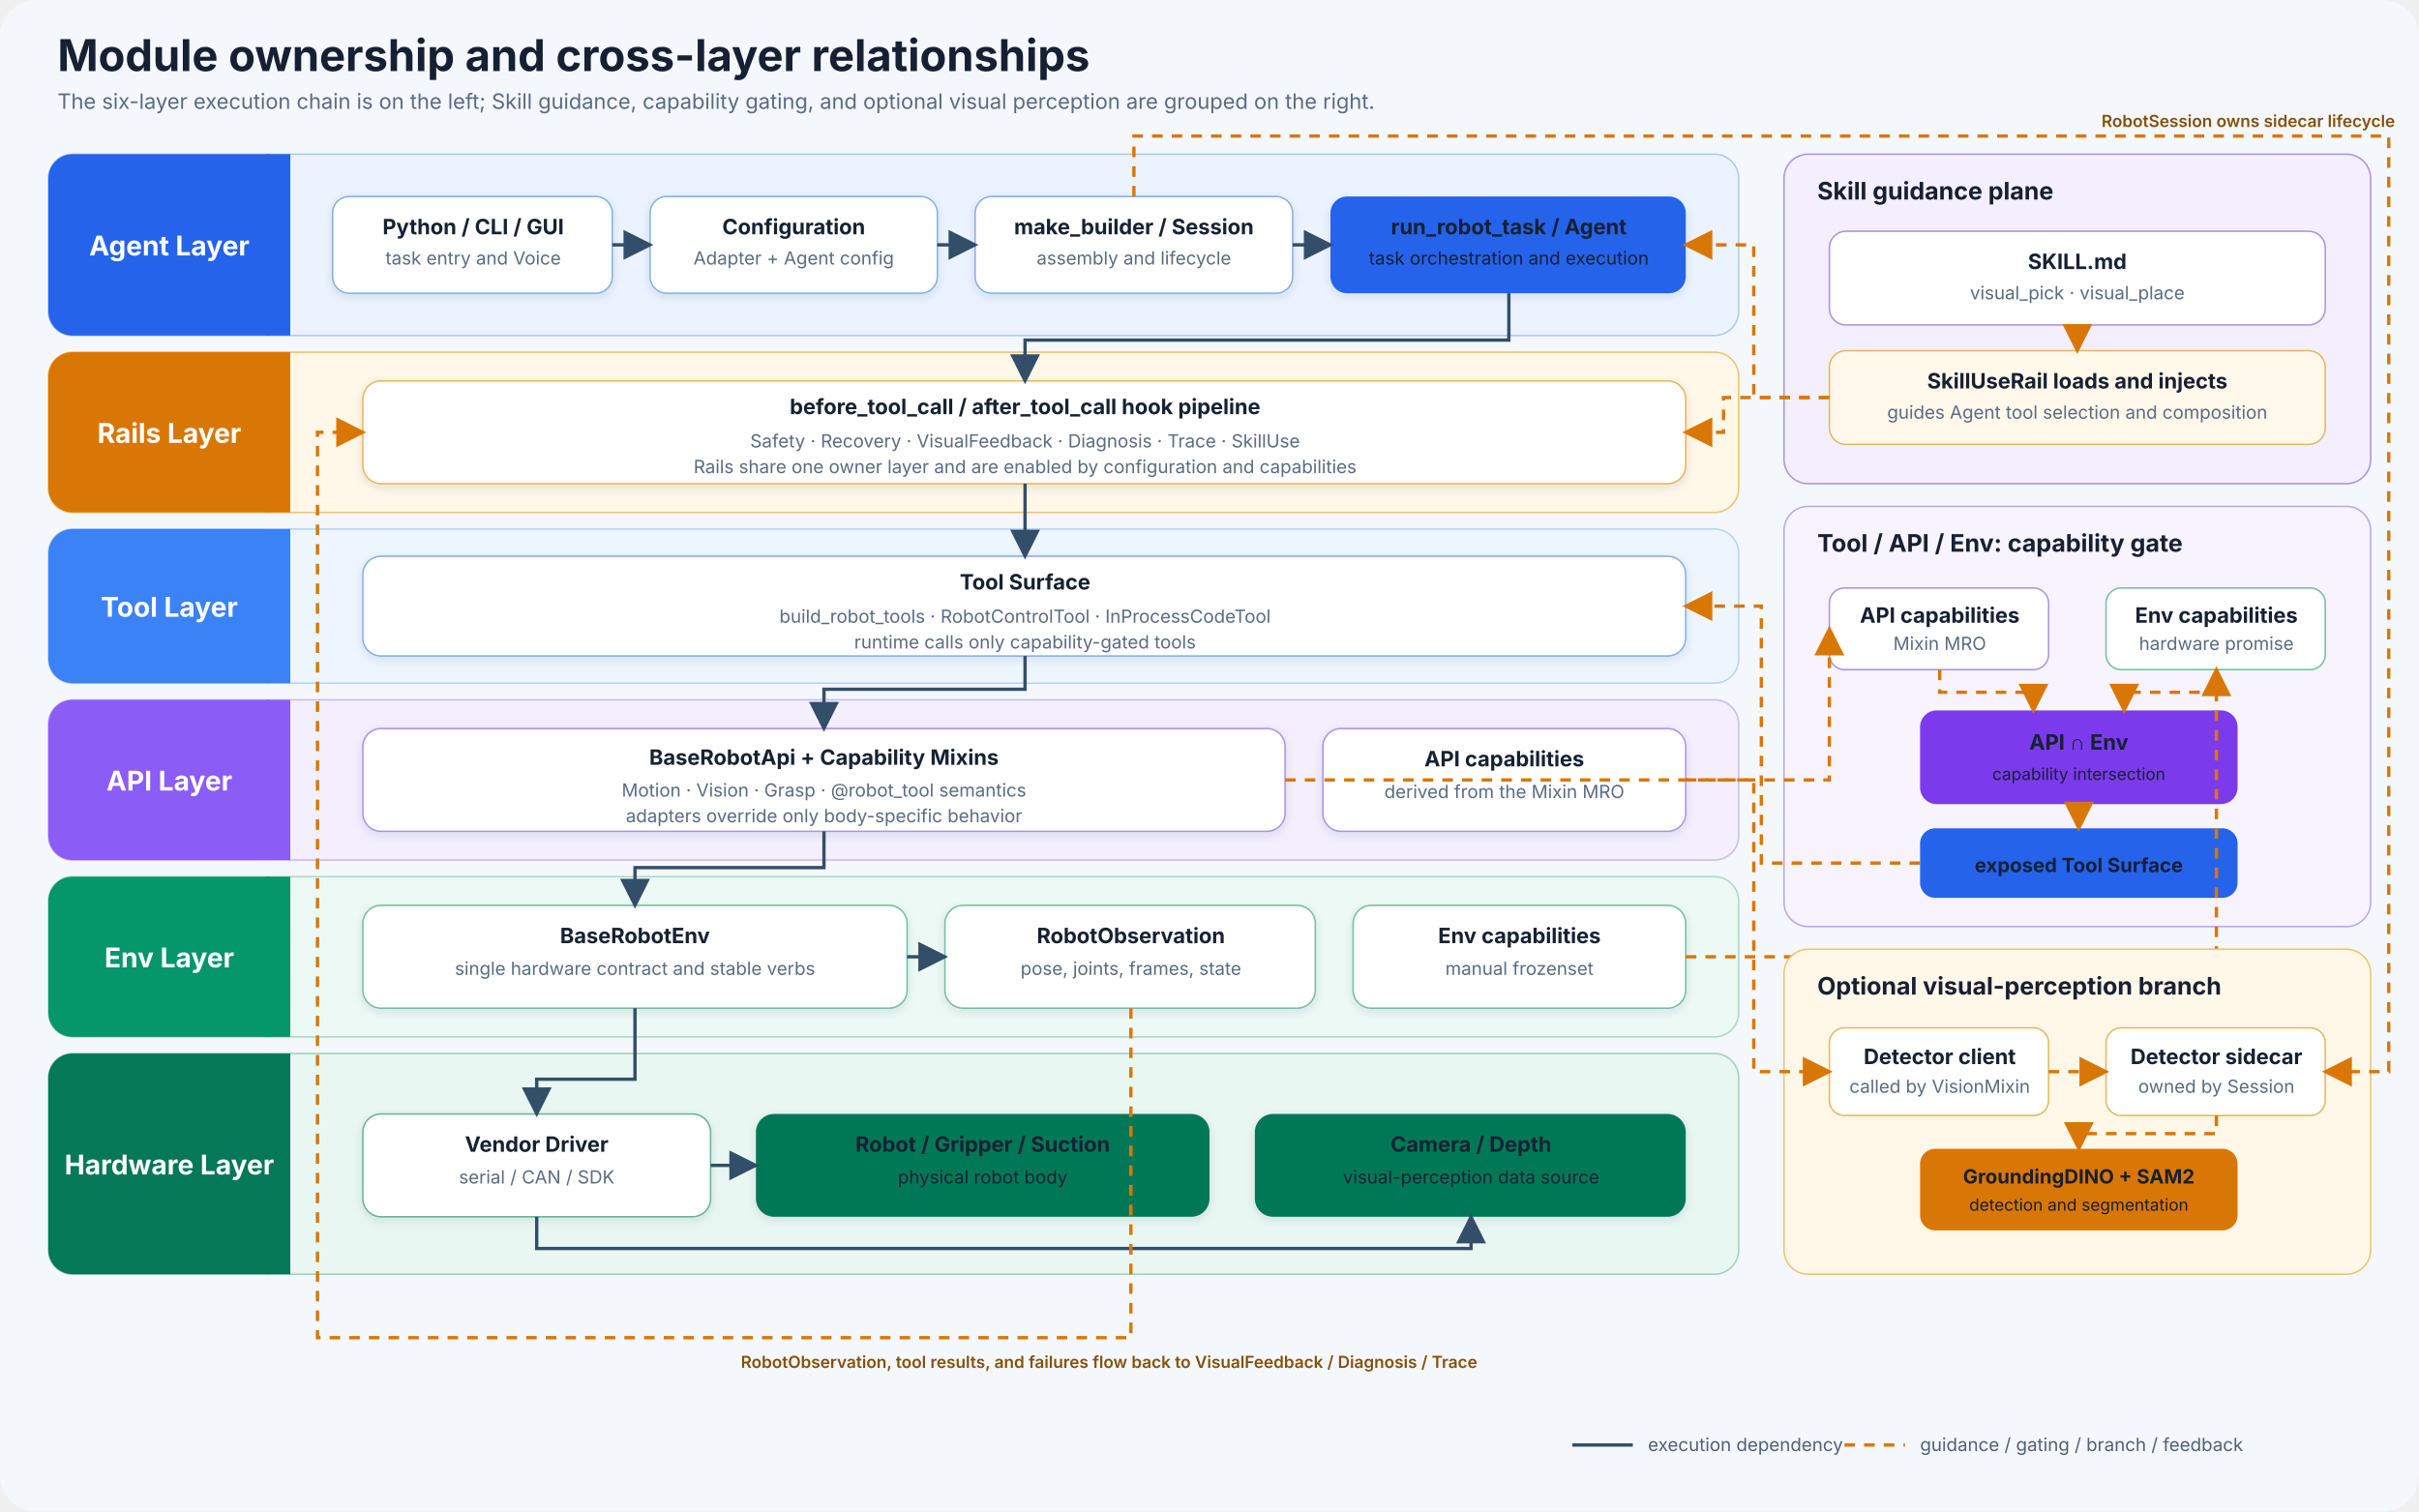
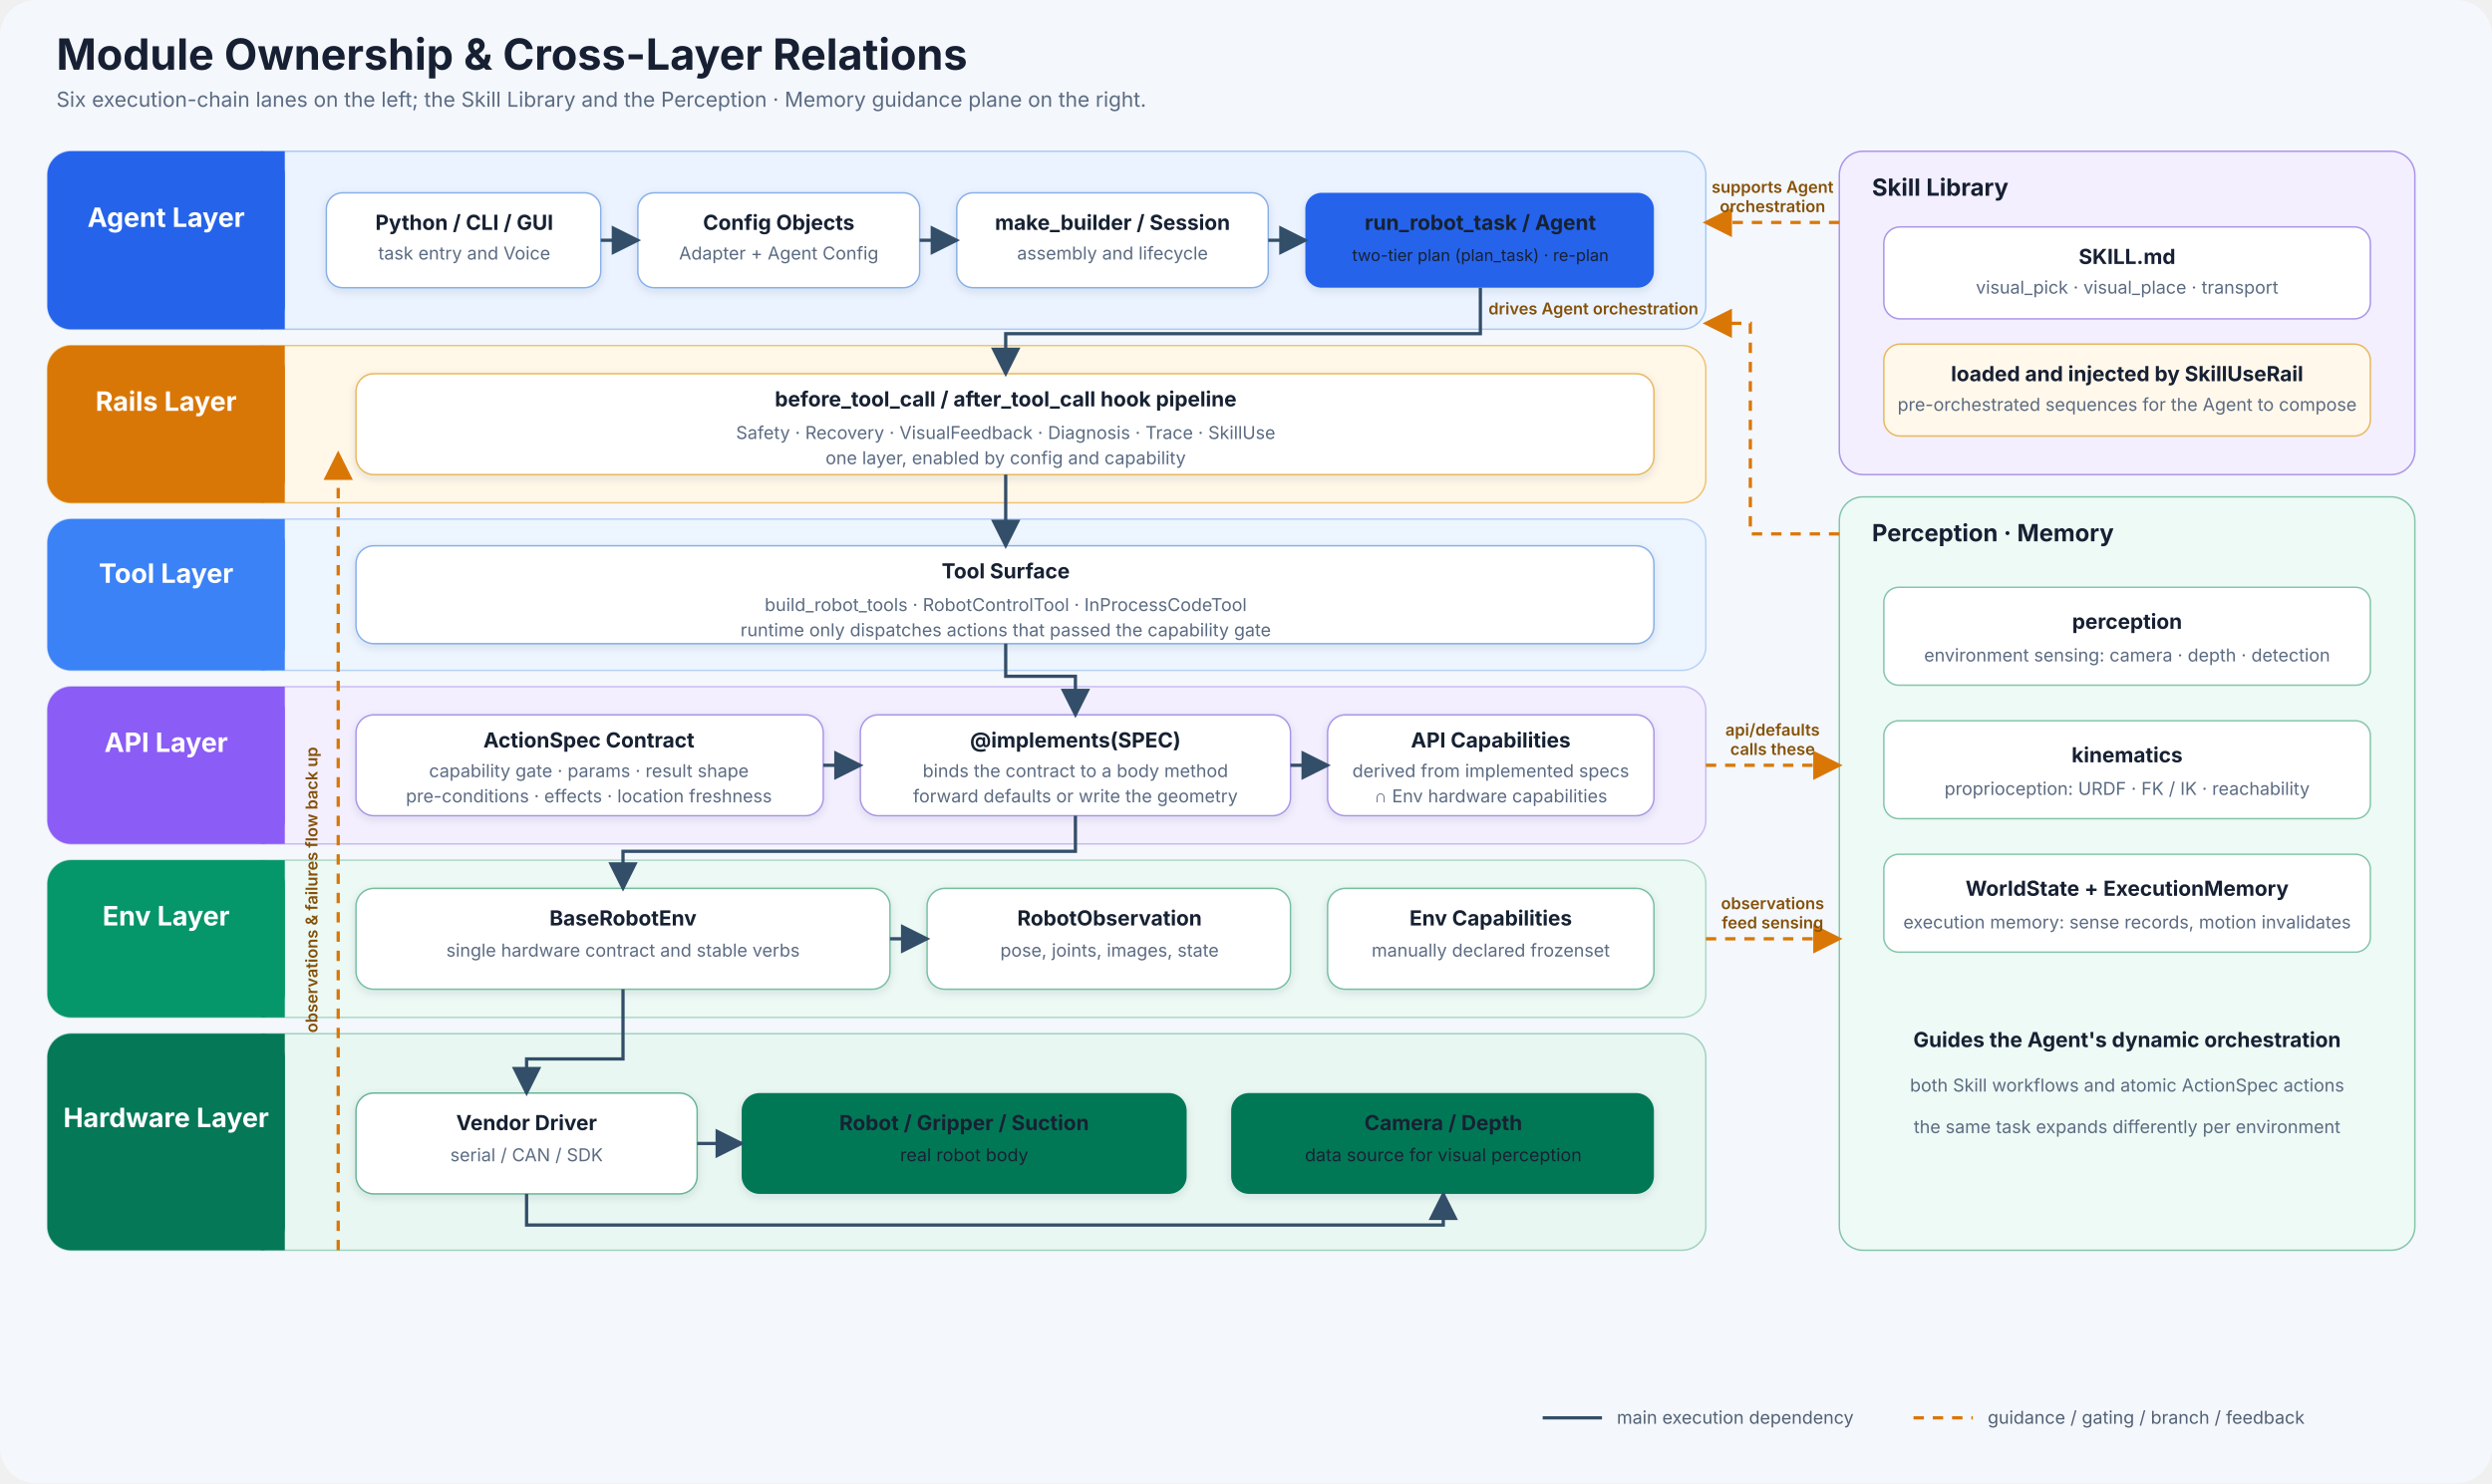
- <svg xmlns="http://www.w3.org/2000/svg" width="1600" height="1000" viewBox="0 0 1600 1000" role="img" aria-labelledby="title desc">
+ <svg xmlns="http://www.w3.org/2000/svg" width="1680" height="1000" viewBox="0 0 1680 1000" role="img" aria-labelledby="title desc">
  <defs>
    <marker id="arrow" markerWidth="9" markerHeight="9" refX="8" refY="4.5" orient="auto">
      <path d="M0 0L9 4.5L0 9Z" fill="#334e68" />
    </marker>
    <marker id="dash-arrow" markerWidth="9" markerHeight="9" refX="8" refY="4.5" orient="auto">
      <path d="M0 0L9 4.5L0 9Z" fill="#d97706" />
    </marker>
    <filter id="shadow" x="-10%" y="-20%" width="120%" height="150%">
      <feDropShadow dx="0" dy="2" stdDeviation="3" flood-color="#19324d" flood-opacity="0.11" />
    </filter>
    <style>text{font-family:Inter,"Segoe UI",Arial,sans-serif;fill:#172033}.title{font-size:29px;font-weight:700}.subtitle{font-size:14px;fill:#5b6b82}.lane{font-size:18px;font-weight:700;fill:#fff}.node{font-size:14px;font-weight:700}.sub{font-size:12px;fill:#5b6b82}.panel{font-size:16px;font-weight:700}.edge{fill:none;stroke:#334e68;stroke-width:2.2;marker-end:url(#arrow)}.dash{fill:none;stroke:#d97706;stroke-width:2.2;stroke-dasharray:7 6;marker-end:url(#dash-arrow)}.label{font-size:11px;font-weight:600;fill:#855108}.legend{font-size:12px;fill:#526174}</style>
  </defs>
-   <rect width="1600" height="1000" rx="24" fill="#f4f7fc" />
-   <text x="38" y="47" class="title">Module ownership and cross-layer relationships</text>
-   <text x="38" y="72" class="subtitle">The six-layer execution chain is on the left; Skill guidance, capability gating, and optional visual perception are grouped on the right.</text>
+   <rect width="1680" height="1000" rx="24" fill="#f4f7fc" />
+   <text x="38" y="47" class="title">Module Ownership &amp; Cross-Layer Relations</text>
+   <text x="38" y="72" class="subtitle">Six execution-chain lanes on the left; the Skill Library and the Perception · Memory guidance plane on the right.</text>
  <g>
    <rect x="32" y="102" width="1118" height="120" rx="16" fill="#eaf3ff" stroke="#aac9f3" />
    <rect x="32" y="102" width="160" height="120" rx="16" fill="#2563eb" />
    <rect x="176" y="102" width="16" height="120" fill="#2563eb" />
-     <text x="112" y="169" text-anchor="middle" class="lane">Agent Layer</text>
+     <text x="112" y="153" text-anchor="middle" class="lane">Agent Layer</text>
    <rect x="32" y="233" width="1118" height="106" rx="16" fill="#fff7e8" stroke="#efc36f" />
    <rect x="32" y="233" width="160" height="106" rx="16" fill="#d97706" />
    <rect x="176" y="233" width="16" height="106" fill="#d97706" />
-     <text x="112" y="293" text-anchor="middle" class="lane">Rails Layer</text>
+     <text x="112" y="277" text-anchor="middle" class="lane">Rails Layer</text>
    <rect x="32" y="350" width="1118" height="102" rx="16" fill="#edf5ff" stroke="#b7d2f7" />
    <rect x="32" y="350" width="160" height="102" rx="16" fill="#3b82f6" />
    <rect x="176" y="350" width="16" height="102" fill="#3b82f6" />
-     <text x="112" y="408" text-anchor="middle" class="lane">Tool Layer</text>
+     <text x="112" y="393" text-anchor="middle" class="lane">Tool Layer</text>
    <rect x="32" y="463" width="1118" height="106" rx="16" fill="#f3efff" stroke="#c9bbf3" />
    <rect x="32" y="463" width="160" height="106" rx="16" fill="#8b5cf6" />
    <rect x="176" y="463" width="16" height="106" fill="#8b5cf6" />
-     <text x="112" y="523" text-anchor="middle" class="lane">API Layer</text>
+     <text x="112" y="507" text-anchor="middle" class="lane">API Layer</text>
    <rect x="32" y="580" width="1118" height="106" rx="16" fill="#ecf9f4" stroke="#acd9c6" />
    <rect x="32" y="580" width="160" height="106" rx="16" fill="#059669" />
    <rect x="176" y="580" width="16" height="106" fill="#059669" />
-     <text x="112" y="640" text-anchor="middle" class="lane">Env Layer</text>
+     <text x="112" y="624" text-anchor="middle" class="lane">Env Layer</text>
    <rect x="32" y="697" width="1118" height="146" rx="16" fill="#e8f7f1" stroke="#9ed2bd" />
    <rect x="32" y="697" width="160" height="146" rx="16" fill="#047857" />
    <rect x="176" y="697" width="16" height="146" fill="#047857" />
-     <text x="112" y="777" text-anchor="middle" class="lane">Hardware Layer</text>
+     <text x="112" y="760" text-anchor="middle" class="lane">Hardware Layer</text>
  </g>
  <g filter="url(#shadow)">
    <rect x="220" y="130" width="185" height="64" rx="11" fill="#fff" stroke="#88afe8" />
    <text x="313" y="155" text-anchor="middle" class="node">Python / CLI / GUI</text>
    <text x="313" y="175" text-anchor="middle" class="sub">task entry and Voice</text>
    <rect x="430" y="130" width="190" height="64" rx="11" fill="#fff" stroke="#88afe8" />
-     <text x="525" y="155" text-anchor="middle" class="node">Configuration</text>
-     <text x="525" y="175" text-anchor="middle" class="sub">Adapter + Agent config</text>
+     <text x="525" y="155" text-anchor="middle" class="node">Config Objects</text>
+     <text x="525" y="175" text-anchor="middle" class="sub">Adapter + Agent Config</text>
    <rect x="645" y="130" width="210" height="64" rx="11" fill="#fff" stroke="#88afe8" />
    <text x="750" y="155" text-anchor="middle" class="node">make_builder / Session</text>
    <text x="750" y="175" text-anchor="middle" class="sub">assembly and lifecycle</text>
    <rect x="880" y="130" width="235" height="64" rx="11" fill="#2563eb" />
    <text x="998" y="155" text-anchor="middle" font-size="14" font-weight="700" fill="#fff">run_robot_task / Agent</text>
-     <text x="998" y="175" text-anchor="middle" font-size="12" fill="#dbeafe">task orchestration and execution</text>
+     <text x="998" y="176" text-anchor="middle" font-size="11" fill="#dbeafe">two-tier plan (plan_task) · re-plan</text>
    <rect x="240" y="252" width="875" height="68" rx="12" fill="#fff" stroke="#e8b75d" />
    <text x="678" y="274" text-anchor="middle" class="node">before_tool_call / after_tool_call hook pipeline</text>
    <text x="678" y="296" text-anchor="middle" class="sub">Safety · Recovery · VisualFeedback · Diagnosis · Trace · SkillUse</text>
-     <text x="678" y="313" text-anchor="middle" class="sub">Rails share one owner layer and are enabled by configuration and capabilities</text>
+     <text x="678" y="313" text-anchor="middle" class="sub">one layer, enabled by config and capability</text>
    <rect x="240" y="368" width="875" height="66" rx="12" fill="#fff" stroke="#88afe8" />
    <text x="678" y="390" text-anchor="middle" class="node">Tool Surface</text>
    <text x="678" y="412" text-anchor="middle" class="sub">build_robot_tools · RobotControlTool · InProcessCodeTool</text>
-     <text x="678" y="429" text-anchor="middle" class="sub">runtime calls only capability-gated tools</text>
-     <rect x="240" y="482" width="610" height="68" rx="12" fill="#fff" stroke="#aa94e7" />
-     <text x="545" y="506" text-anchor="middle" class="node">BaseRobotApi + Capability Mixins</text>
-     <text x="545" y="527" text-anchor="middle" class="sub">Motion · Vision · Grasp · @robot_tool semantics</text>
-     <text x="545" y="544" text-anchor="middle" class="sub">adapters override only body-specific behavior</text>
-     <rect x="875" y="482" width="240" height="68" rx="12" fill="#fff" stroke="#aa94e7" />
-     <text x="995" y="507" text-anchor="middle" class="node">API capabilities</text>
-     <text x="995" y="528" text-anchor="middle" class="sub">derived from the Mixin MRO</text>
+     <text x="678" y="429" text-anchor="middle" class="sub">runtime only dispatches actions that passed the capability gate</text>
+     <rect x="240" y="482" width="315" height="68" rx="12" fill="#fff" stroke="#aa94e7" />
+     <text x="397" y="504" text-anchor="middle" class="node">ActionSpec Contract</text>
+     <text x="397" y="524" text-anchor="middle" class="sub">capability gate · params · result shape</text>
+     <text x="397" y="541" text-anchor="middle" class="sub">pre-conditions · effects · location freshness</text>
+     <rect x="580" y="482" width="290" height="68" rx="12" fill="#fff" stroke="#aa94e7" />
+     <text x="725" y="504" text-anchor="middle" class="node">@implements(SPEC)</text>
+     <text x="725" y="524" text-anchor="middle" class="sub">binds the contract to a body method</text>
+     <text x="725" y="541" text-anchor="middle" class="sub">forward defaults or write the geometry</text>
+     <rect x="895" y="482" width="220" height="68" rx="12" fill="#fff" stroke="#aa94e7" />
+     <text x="1005" y="504" text-anchor="middle" class="node">API Capabilities</text>
+     <text x="1005" y="524" text-anchor="middle" class="sub">derived from implemented specs</text>
+     <text x="1005" y="541" text-anchor="middle" class="sub">∩ Env hardware capabilities</text>
    <rect x="240" y="599" width="360" height="68" rx="12" fill="#fff" stroke="#76bfa1" />
    <text x="420" y="624" text-anchor="middle" class="node">BaseRobotEnv</text>
    <text x="420" y="645" text-anchor="middle" class="sub">single hardware contract and stable verbs</text>
    <rect x="625" y="599" width="245" height="68" rx="12" fill="#fff" stroke="#76bfa1" />
    <text x="748" y="624" text-anchor="middle" class="node">RobotObservation</text>
-     <text x="748" y="645" text-anchor="middle" class="sub">pose, joints, frames, state</text>
+     <text x="748" y="645" text-anchor="middle" class="sub">pose, joints, images, state</text>
    <rect x="895" y="599" width="220" height="68" rx="12" fill="#fff" stroke="#76bfa1" />
-     <text x="1005" y="624" text-anchor="middle" class="node">Env capabilities</text>
-     <text x="1005" y="645" text-anchor="middle" class="sub">manual frozenset</text>
+     <text x="1005" y="624" text-anchor="middle" class="node">Env Capabilities</text>
+     <text x="1005" y="645" text-anchor="middle" class="sub">manually declared frozenset</text>
    <rect x="240" y="737" width="230" height="68" rx="12" fill="#fff" stroke="#69b396" />
    <text x="355" y="762" text-anchor="middle" class="node">Vendor Driver</text>
    <text x="355" y="783" text-anchor="middle" class="sub">serial / CAN / SDK</text>
    <rect x="500" y="737" width="300" height="68" rx="12" fill="#047857" />
    <text x="650" y="762" text-anchor="middle" font-size="14" font-weight="700" fill="#fff">Robot / Gripper / Suction</text>
-     <text x="650" y="783" text-anchor="middle" font-size="12" fill="#d1fae5">physical robot body</text>
+     <text x="650" y="783" text-anchor="middle" font-size="12" fill="#d1fae5">real robot body</text>
    <rect x="830" y="737" width="285" height="68" rx="12" fill="#047857" />
    <text x="973" y="762" text-anchor="middle" font-size="14" font-weight="700" fill="#fff">Camera / Depth</text>
-     <text x="973" y="783" text-anchor="middle" font-size="12" fill="#d1fae5">visual-perception data source</text>
+     <text x="973" y="783" text-anchor="middle" font-size="12" fill="#d1fae5">data source for visual perception</text>
  </g>
  <path d="M405 162H430" class="edge" />
  <path d="M620 162H645" class="edge" />
  <path d="M855 162H880" class="edge" />
  <path d="M998 194V225H678V252" class="edge" />
  <path d="M678 320V368" class="edge" />
-   <path d="M678 434V456H545V482" class="edge" />
-   <path d="M545 550V574H420V599" class="edge" />
+   <path d="M678 434V456H725V482" class="edge" />
+   <path d="M555 516H580" class="edge" />
+   <path d="M870 516H895" class="edge" />
+   <path d="M725 550V574H420V599" class="edge" />
  <path d="M600 633H625" class="edge" />
  <path d="M420 667V714H355V737" class="edge" />
  <path d="M470 771H500" class="edge" />
  <path d="M355 805V826H973V805" class="edge" />
-   <rect x="1180" y="102" width="388" height="218" rx="16" fill="#f3efff" stroke="#aa94e7" />
-   <text x="1202" y="132" class="panel" fill="#6d28d9">Skill guidance plane</text>
-   <rect x="1210" y="153" width="328" height="62" rx="11" fill="#fff" stroke="#aa94e7" />
-   <text x="1374" y="178" text-anchor="middle" class="node">SKILL.md</text>
-   <text x="1374" y="198" text-anchor="middle" class="sub">visual_pick · visual_place</text>
-   <rect x="1210" y="232" width="328" height="62" rx="11" fill="#fff8eb" stroke="#e8b75d" />
-   <text x="1374" y="257" text-anchor="middle" class="node">SkillUseRail loads and injects</text>
-   <text x="1374" y="277" text-anchor="middle" class="sub">guides Agent tool selection and composition</text>
-   <path d="M1374 215V232" class="dash" />
-   <path d="M1210 263H1140V286H1115" class="dash" />
-   <path d="M1210 263H1160V162H1115" class="dash" />
-   <rect x="1180" y="335" width="388" height="278" rx="16" fill="#f7f4ff" stroke="#b9a8ec" />
-   <text x="1202" y="365" class="panel" fill="#6d28d9">Tool / API / Env: capability gate</text>
-   <rect x="1210" y="389" width="145" height="54" rx="10" fill="#fff" stroke="#aa94e7" />
-   <text x="1283" y="412" text-anchor="middle" class="node">API capabilities</text>
-   <text x="1283" y="430" text-anchor="middle" class="sub">Mixin MRO</text>
-   <rect x="1393" y="389" width="145" height="54" rx="10" fill="#fff" stroke="#76bfa1" />
-   <text x="1466" y="412" text-anchor="middle" class="node">Env capabilities</text>
-   <text x="1466" y="430" text-anchor="middle" class="sub">hardware promise</text>
-   <rect x="1270" y="470" width="210" height="62" rx="11" fill="#7c3aed" />
-   <text x="1375" y="496" text-anchor="middle" font-size="14" font-weight="700" fill="#fff">API ∩ Env</text>
-   <text x="1375" y="516" text-anchor="middle" font-size="11" fill="#ede9fe">capability intersection</text>
-   <rect x="1270" y="548" width="210" height="46" rx="10" fill="#2563eb" />
-   <text x="1375" y="577" text-anchor="middle" font-size="13" font-weight="700" fill="#fff">exposed Tool Surface</text>
-   <path d="M1283 443V458H1345V470" class="dash" />
-   <path d="M1466 443V458H1405V470" class="dash" />
-   <path d="M1375 532V548" class="dash" />
-   <path d="M1270 571H1165V401H1115" class="dash" />
-   <path d="M1115 516H1210V416" class="dash" />
-   <path d="M1115 633H1466V443" class="dash" />
-   <rect x="1180" y="628" width="388" height="215" rx="16" fill="#fff7e8" stroke="#efc36f" />
-   <text x="1202" y="658" class="panel" fill="#b45309">Optional visual-perception branch</text>
-   <rect x="1210" y="680" width="145" height="58" rx="10" fill="#fff" stroke="#e8b75d" />
-   <text x="1283" y="704" text-anchor="middle" class="node">Detector client</text>
-   <text x="1283" y="723" text-anchor="middle" class="sub">called by VisionMixin</text>
-   <rect x="1393" y="680" width="145" height="58" rx="10" fill="#fff" stroke="#e8b75d" />
-   <text x="1466" y="704" text-anchor="middle" class="node">Detector sidecar</text>
-   <text x="1466" y="723" text-anchor="middle" class="sub">owned by Session</text>
-   <rect x="1270" y="760" width="210" height="54" rx="10" fill="#d97706" />
-   <text x="1375" y="783" text-anchor="middle" font-size="13" font-weight="700" fill="#fff">GroundingDINO + SAM2</text>
-   <text x="1375" y="801" text-anchor="middle" font-size="11" fill="#fef3c7">detection and segmentation</text>
-   <path d="M1355 709H1393" class="dash" />
-   <path d="M1466 738V750H1375V760" class="dash" />
-   <path d="M850 516H1160V709H1210" class="dash" />
-   <path d="M750 130V90H1580V709H1538" class="dash" />
-   <text x="1390" y="84" class="label">RobotSession owns sidecar lifecycle</text>
-   <path d="M748 667V885H210V286H240" class="dash" />
-   <text x="490" y="905" class="label">RobotObservation, tool results, and failures flow back to VisualFeedback / Diagnosis / Trace</text>
+   <rect x="1240" y="102" width="388" height="218" rx="16" fill="#f3efff" stroke="#aa94e7" />
+   <text x="1262" y="132" class="panel" fill="#6d28d9">Skill Library</text>
+   <rect x="1270" y="153" width="328" height="62" rx="11" fill="#fff" stroke="#aa94e7" />
+   <text x="1434" y="178" text-anchor="middle" class="node">SKILL.md</text>
+   <text x="1434" y="198" text-anchor="middle" class="sub">visual_pick · visual_place · transport</text>
+   <rect x="1270" y="232" width="328" height="62" rx="11" fill="#fff8eb" stroke="#e8b75d" />
+   <text x="1434" y="257" text-anchor="middle" class="node">loaded and injected by SkillUseRail</text>
+   <text x="1434" y="277" text-anchor="middle" class="sub">pre-orchestrated sequences for the Agent to compose</text>
+   <rect x="1240" y="335" width="388" height="508" rx="16" fill="#eefaf5" stroke="#83c5aa" />
+   <text x="1262" y="365" class="panel" fill="#047857">Perception · Memory</text>
+   <rect x="1270" y="396" width="328" height="66" rx="10" fill="#fff" stroke="#83c5aa" />
+   <text x="1434" y="424" text-anchor="middle" class="node">perception</text>
+   <text x="1434" y="446" text-anchor="middle" class="sub">environment sensing: camera · depth · detection</text>
+   <rect x="1270" y="486" width="328" height="66" rx="10" fill="#fff" stroke="#83c5aa" />
+   <text x="1434" y="514" text-anchor="middle" class="node">kinematics</text>
+   <text x="1434" y="536" text-anchor="middle" class="sub">proprioception: URDF · FK / IK · reachability</text>
+   <rect x="1270" y="576" width="328" height="66" rx="10" fill="#fff" stroke="#83c5aa" />
+   <text x="1434" y="604" text-anchor="middle" class="node">WorldState + ExecutionMemory</text>
+   <text x="1434" y="626" text-anchor="middle" class="sub">execution memory: sense records, motion invalidates</text>
+   <text x="1434" y="706" text-anchor="middle" class="node" fill="#047857">Guides the Agent's dynamic orchestration</text>
+   <text x="1434" y="736" text-anchor="middle" class="sub">both Skill workflows and atomic ActionSpec actions</text>
+   <text x="1434" y="764" text-anchor="middle" class="sub">the same task expands differently per environment</text>
+   <path d="M1240 150H1150" class="dash" />
+   <text x="1195" y="130" class="label" text-anchor="middle">supports Agent</text>
+   <text x="1195" y="143" class="label" text-anchor="middle">orchestration</text>
+   <path d="M1240 360H1180V218H1150" class="dash" />
+   <text x="1145" y="212" class="label" text-anchor="end">drives Agent orchestration</text>
+   <path d="M1150 516H1240" class="dash" />
+   <text x="1195" y="496" class="label" text-anchor="middle">api/defaults</text>
+   <text x="1195" y="509" class="label" text-anchor="middle">calls these</text>
+   <path d="M1150 633H1240" class="dash" />
+   <text x="1195" y="613" class="label" text-anchor="middle">observations</text>
+   <text x="1195" y="626" class="label" text-anchor="middle">feed sensing</text>
+   <path d="M228 843V306" class="dash" />
+   <text x="214" y="600" class="label" text-anchor="middle" transform="rotate(-90 214 600)">observations &amp; failures flow back up</text>
  <line x1="1040" y1="956" x2="1080" y2="956" stroke="#334e68" stroke-width="2.2" />
-   <text x="1090" y="960" class="legend">execution dependency</text>
-   <line x1="1220" y1="956" x2="1260" y2="956" stroke="#d97706" stroke-width="2.2" stroke-dasharray="7 6" />
-   <text x="1270" y="960" class="legend">guidance / gating / branch / feedback</text>
+   <text x="1090" y="960" class="legend">main execution dependency</text>
+   <line x1="1290" y1="956" x2="1330" y2="956" stroke="#d97706" stroke-width="2.2" stroke-dasharray="7 6" />
+   <text x="1340" y="960" class="legend">guidance / gating / branch / feedback</text>
</svg>
